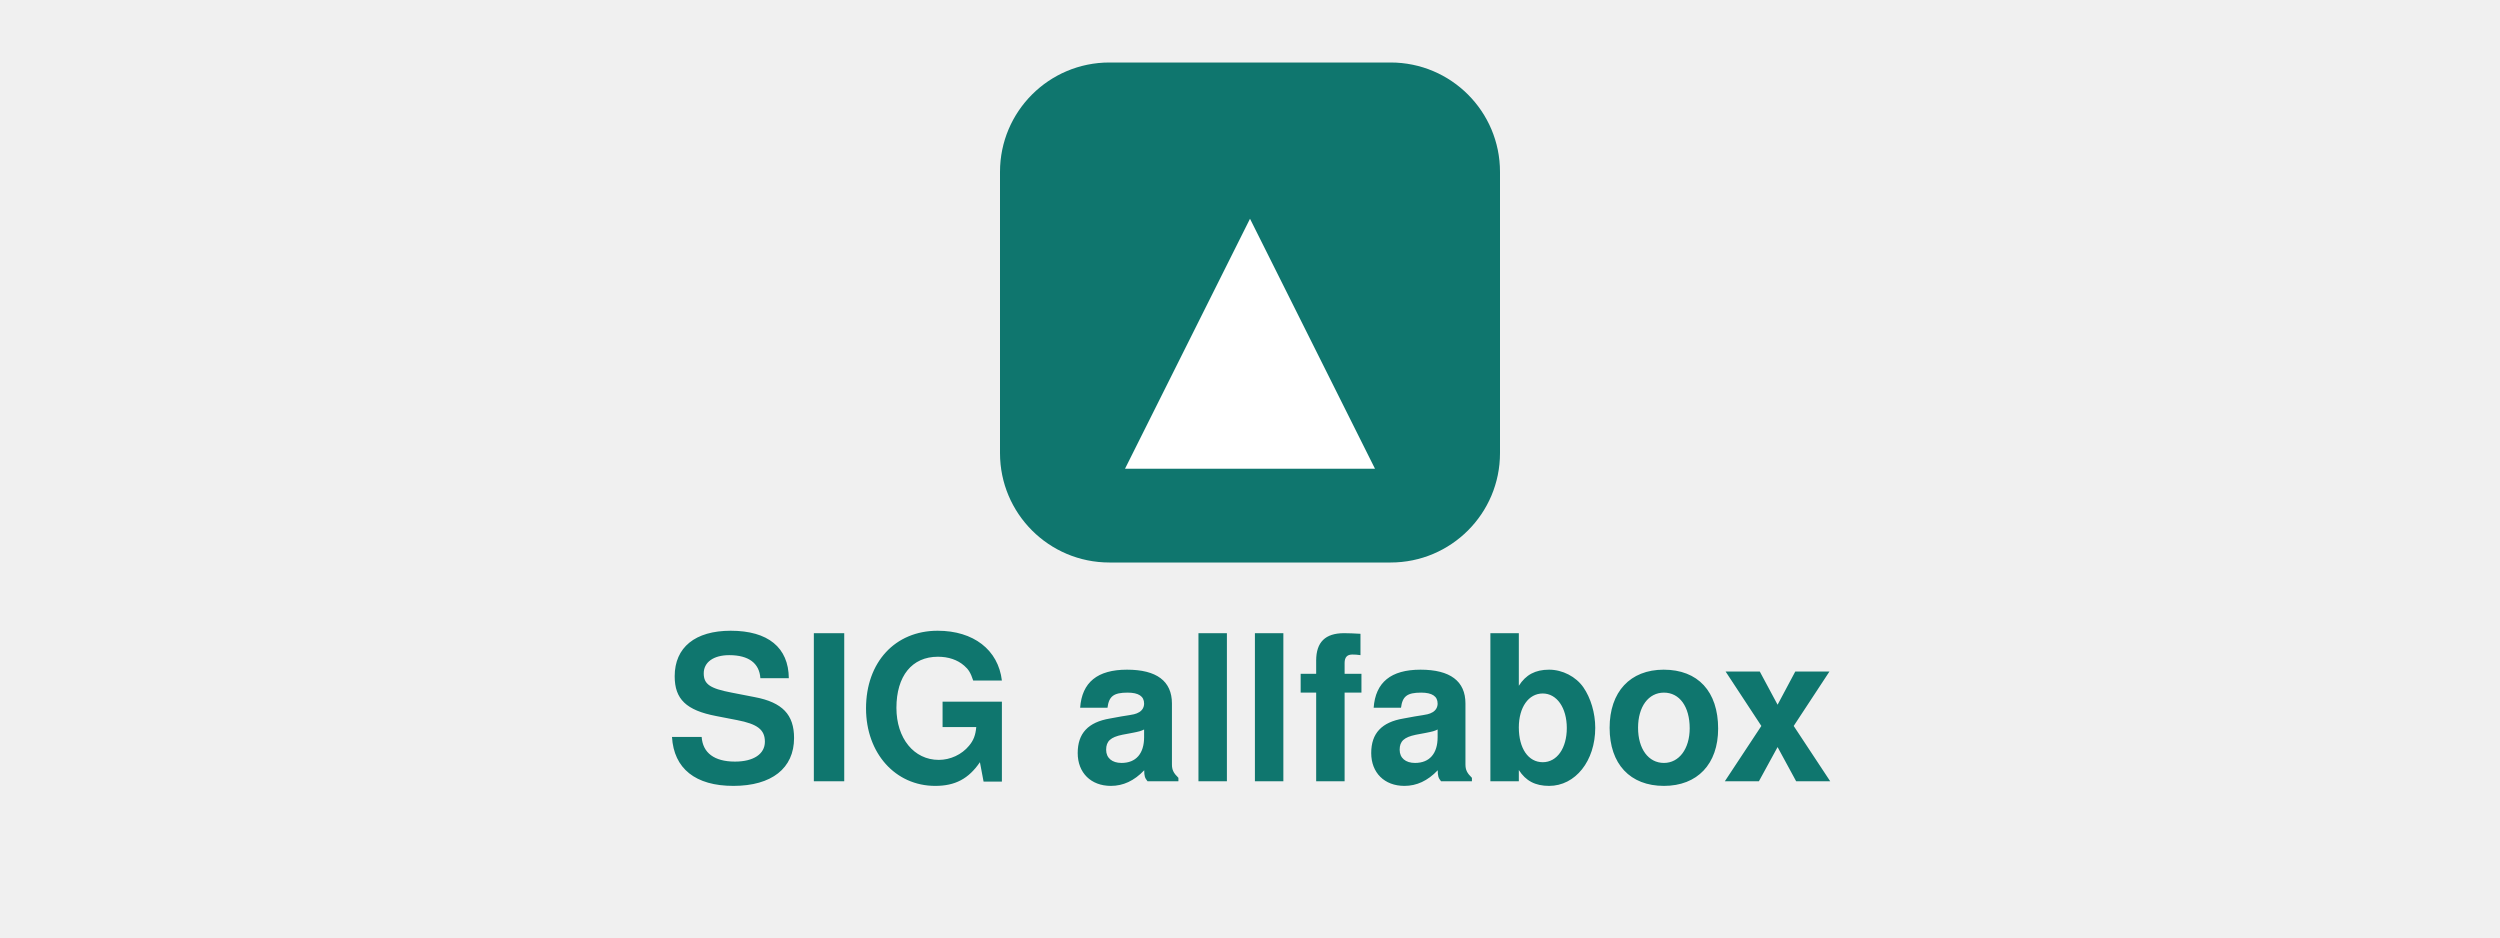
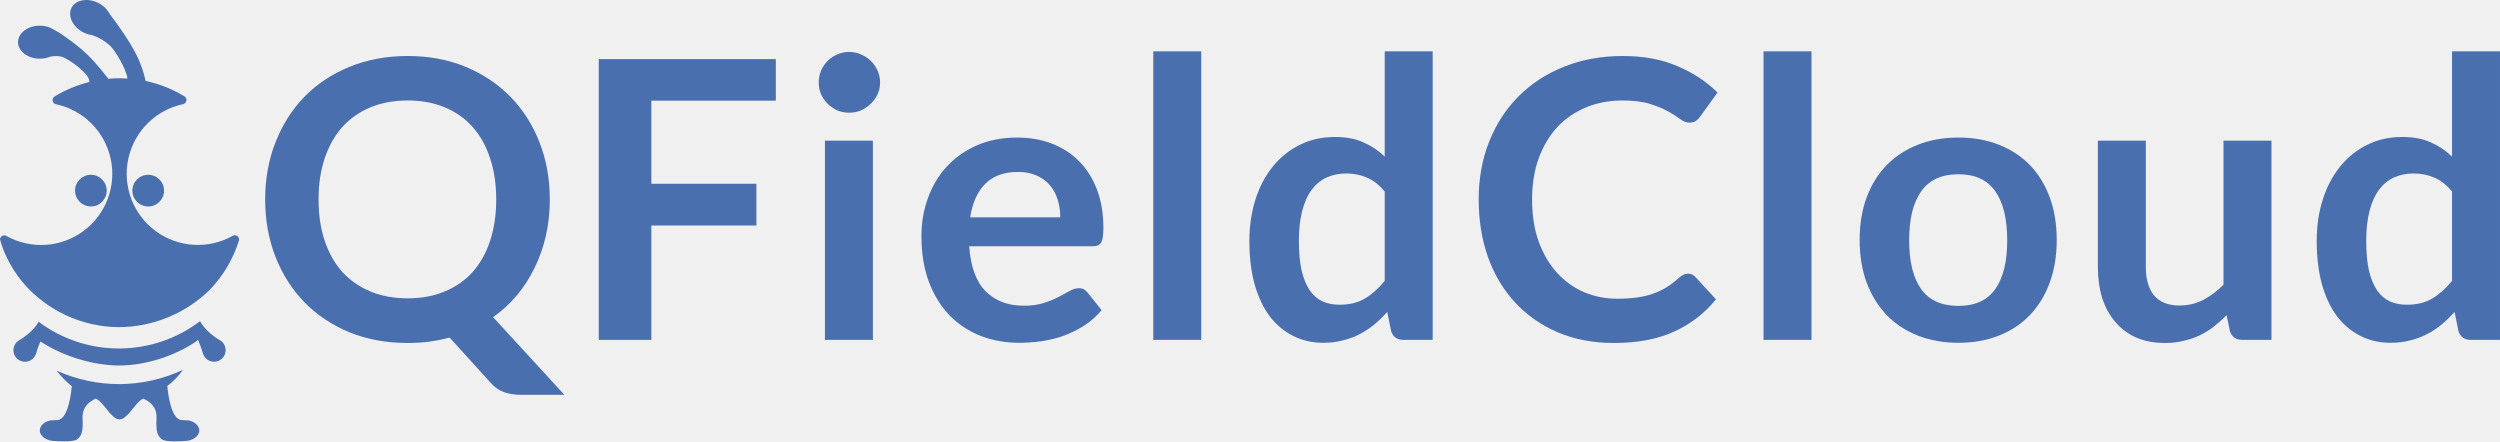
- <svg xmlns="http://www.w3.org/2000/svg" viewBox="0 0 320 120" width="320" height="120">
-   <rect x="128" y="8" width="64" height="64" rx="14" fill="#0f766e" />
-   <path d="M144 60 L160 28 L176 60 Z" fill="#ffffff" />
-   <text x="160" y="100" text-anchor="middle" font-family="Helvetica,Arial,sans-serif" font-size="26" font-weight="600" fill="#0f766e">SIG allfabox</text>
+ <svg xmlns="http://www.w3.org/2000/svg" viewBox="0 0 1881.6 332.2" width="1881.6" height="332.2" role="img" aria-label="QFieldCloud">
+   <g fill="#4a6fae">
+     <path d="m 413.81,150.146 q 0,14.175 -2.923,27.181 -2.923,12.86 -8.476,24.112 -5.407,11.252 -13.298,20.751 -7.891,9.353 -17.975,16.513 l 53.632,58.454 h -32.442 q -7.015,0 -12.714,-1.9 -5.553,-1.9 -10.23,-7.015 l -30.981,-34.196 q -7.453,2.046 -15.344,3.069 -7.745,1.023 -16.221,1.023 -23.966,0 -43.841,-8.037 -19.728,-8.184 -33.904,-22.651 -14.029,-14.467 -21.774,-34.196 -7.745,-19.875 -7.745,-43.11 0,-23.236 7.745,-42.964 7.745,-19.875 21.774,-34.342 14.175,-14.467 33.904,-22.505 19.875,-8.184 43.841,-8.184 23.966,0 43.695,8.184 19.728,8.184 33.757,22.651 14.029,14.321 21.774,34.196 7.745,19.728 7.745,42.964 z m -40.334,0 q 0,-17.39 -4.676,-31.127 -4.53,-13.883 -13.152,-23.528 -8.622,-9.645 -21.044,-14.76 -12.275,-5.115 -27.766,-5.115 -15.49,0 -27.912,5.115 -12.422,5.115 -21.19,14.76 -8.622,9.645 -13.298,23.528 -4.676,13.737 -4.676,31.127 0,17.39 4.676,31.273 4.676,13.737 13.298,23.382 8.768,9.499 21.19,14.614 12.422,5.115 27.912,5.115 15.49,0 27.766,-5.115 12.422,-5.115 21.044,-14.614 8.622,-9.645 13.152,-23.382 4.676,-13.883 4.676,-31.273 z" />
+     <path d="m 583.912,44.49 v 31.273 h -93.673 v 62.546 h 79.06 v 31.419 h -79.06 v 86.074 H 450.636 V 44.49 Z" />
+     <path d="M 656.98,105.867 V 255.803 H 620.884 V 105.867 Z m 5.407,-43.695 q 0,4.676 -1.9,8.768 -1.9,4.092 -5.115,7.161 -3.069,3.069 -7.307,4.969 -4.238,1.754 -9.06,1.754 -4.676,0 -8.914,-1.754 -4.092,-1.9 -7.161,-4.969 -3.069,-3.069 -4.969,-7.161 -1.754,-4.092 -1.754,-8.768 0,-4.822 1.754,-9.06 1.9,-4.238 4.969,-7.307 3.069,-3.069 7.161,-4.822 4.238,-1.9 8.914,-1.9 4.822,0 9.06,1.9 4.238,1.754 7.307,4.822 3.215,3.069 5.115,7.307 1.9,4.238 1.9,9.06 z" />
+     <path d="m 765.559,103.529 q 14.175,0 26.012,4.53 11.983,4.53 20.605,13.298 8.622,8.622 13.445,21.336 4.822,12.568 4.822,28.789 0,4.092 -0.438,6.868 -0.292,2.63 -1.315,4.238 -0.877,1.461 -2.484,2.192 -1.607,0.585 -4.092,0.585 H 729.463 q 1.607,23.09 12.422,33.904 10.814,10.814 28.643,10.814 8.768,0 15.052,-2.046 6.43,-2.046 11.106,-4.53 4.822,-2.484 8.33,-4.53 3.653,-2.046 7.015,-2.046 2.192,0 3.8,0.877 1.607,0.877 2.777,2.484 l 10.522,13.152 q -5.992,7.015 -13.445,11.837 -7.453,4.676 -15.637,7.599 -8.037,2.777 -16.513,3.946 -8.33,1.169 -16.221,1.169 -15.637,0 -29.081,-5.115 -13.445,-5.261 -23.382,-15.344 -9.937,-10.23 -15.637,-25.135 -5.699,-15.052 -5.699,-34.78 0,-15.344 4.969,-28.789 4.969,-13.591 14.175,-23.528 9.353,-10.083 22.651,-15.929 13.445,-5.845 30.25,-5.845 z m 0.731,25.866 q -15.783,0 -24.697,8.914 -8.914,8.914 -11.399,25.282 h 67.807 q 0,-7.015 -1.9,-13.152 -1.9,-6.284 -5.845,-10.96 -3.946,-4.676 -9.937,-7.307 -5.992,-2.777 -14.029,-2.777 z" />
+     <path d="M 904.095,38.644 V 255.803 H 868 V 38.644 Z" />
+     <path d="m 1056.223,255.803 q -7.014,0 -9.207,-6.576 l -2.923,-14.467 q -4.676,5.261 -9.791,9.499 -5.115,4.238 -11.106,7.307 -5.846,3.069 -12.714,4.676 -6.722,1.754 -14.614,1.754 -12.275,0 -22.505,-5.115 -10.23,-5.115 -17.682,-14.76 -7.307,-9.791 -11.399,-24.112 -3.946,-14.321 -3.946,-32.735 0,-16.66 4.53,-30.981 4.53,-14.321 13.006,-24.843 8.476,-10.522 20.313,-16.367 11.837,-5.992 26.597,-5.992 12.568,0 21.482,4.092 8.914,3.946 15.929,10.668 V 38.644 h 36.096 V 255.803 Z m -48.079,-26.451 q 11.252,0 19.144,-4.676 7.891,-4.676 14.906,-13.298 v -67.223 q -6.138,-7.453 -13.445,-10.522 -7.161,-3.069 -15.49,-3.069 -8.184,0 -14.906,3.069 -6.576,3.069 -11.252,9.353 -4.53,6.138 -7.015,15.783 -2.484,9.499 -2.484,22.505 0,13.152 2.046,22.359 2.192,9.06 6.138,14.906 3.946,5.699 9.645,8.33 5.699,2.484 12.714,2.484 z" />
+     <path d="m 1270.459,205.97 q 3.215,0 5.553,2.484 l 15.49,16.806 q -12.86,15.929 -31.712,24.405 -18.706,8.476 -45.01,8.476 -23.528,0 -42.38,-8.037 -18.705,-8.037 -32.004,-22.359 -13.298,-14.321 -20.459,-34.196 -7.014,-19.875 -7.014,-43.402 0,-23.82 7.891,-43.549 7.891,-19.875 22.213,-34.196 14.321,-14.321 34.196,-22.213 20.021,-8.037 44.133,-8.037 23.528,0 41.064,7.599 17.683,7.453 30.25,19.875 l -13.152,18.267 q -1.169,1.754 -3.069,3.069 -1.754,1.315 -4.969,1.315 -3.361,0 -6.868,-2.63 -3.507,-2.63 -8.914,-5.699 -5.407,-3.069 -13.737,-5.699 -8.184,-2.63 -20.898,-2.63 -14.906,0 -27.474,5.261 -12.422,5.115 -21.482,14.76 -8.914,9.645 -14.029,23.528 -4.969,13.737 -4.969,30.981 0,17.829 4.969,31.712 5.115,13.883 13.737,23.382 8.622,9.499 20.313,14.614 11.691,4.969 25.135,4.969 8.037,0 14.467,-0.877 6.576,-0.877 11.983,-2.777 5.553,-1.9 10.376,-4.822 4.969,-3.069 9.791,-7.453 1.461,-1.315 3.069,-2.046 1.607,-0.877 3.507,-0.877 z" />
+     <path d="M 1363.401,38.644 V 255.803 h -36.096 V 38.644 Z" />
+     <path d="m 1474.026,103.529 q 16.806,0 30.396,5.407 13.737,5.407 23.382,15.344 9.645,9.937 14.906,24.259 5.261,14.321 5.261,32.004 0,17.829 -5.261,32.15 -5.261,14.321 -14.906,24.405 -9.645,10.083 -23.382,15.49 -13.591,5.407 -30.396,5.407 -16.806,0 -30.543,-5.407 -13.737,-5.407 -23.528,-15.49 -9.645,-10.083 -15.052,-24.405 -5.261,-14.321 -5.261,-32.15 0,-17.682 5.261,-32.004 5.407,-14.321 15.052,-24.259 9.791,-9.937 23.528,-15.344 13.737,-5.407 30.543,-5.407 z m 0,126.7 q 18.705,0 27.62,-12.568 9.06,-12.568 9.06,-36.826 0,-24.259 -9.06,-36.972 -8.914,-12.714 -27.62,-12.714 -18.998,0 -28.058,12.86 -9.06,12.714 -9.06,36.826 0,24.112 9.06,36.826 9.06,12.568 28.058,12.568 z" />
+     <path d="m 1615.047,105.867 v 95.281 q 0,13.737 6.284,21.336 6.43,7.453 19.144,7.453 9.353,0 17.536,-4.092 8.184,-4.238 15.49,-11.545 V 105.867 h 36.096 v 149.936 h -22.067 q -7.015,0 -9.207,-6.576 l -2.484,-11.983 q -4.676,4.676 -9.645,8.622 -4.969,3.8 -10.668,6.576 -5.553,2.63 -12.129,4.092 -6.43,1.607 -13.883,1.607 -12.275,0 -21.774,-4.092 -9.353,-4.238 -15.783,-11.837 -6.43,-7.599 -9.791,-17.975 -3.215,-10.522 -3.215,-23.09 v -95.281 z" />
+     <path d="m 1859.533,255.803 q -7.014,0 -9.207,-6.576 l -2.923,-14.467 q -4.676,5.261 -9.791,9.499 -5.115,4.238 -11.106,7.307 -5.845,3.069 -12.714,4.676 -6.722,1.754 -14.614,1.754 -12.275,0 -22.505,-5.115 -10.229,-5.115 -17.683,-14.76 -7.307,-9.791 -11.399,-24.112 -3.946,-14.321 -3.946,-32.735 0,-16.66 4.53,-30.981 4.53,-14.321 13.006,-24.843 8.476,-10.522 20.313,-16.367 11.837,-5.992 26.597,-5.992 12.568,0 21.482,4.092 8.914,3.946 15.929,10.668 V 38.644 h 36.096 V 255.803 Z m -48.079,-26.451 q 11.252,0 19.144,-4.676 7.891,-4.676 14.906,-13.298 v -67.223 q -6.138,-7.453 -13.444,-10.522 -7.161,-3.069 -15.49,-3.069 -8.184,0 -14.906,3.069 -6.576,3.069 -11.252,9.353 -4.53,6.138 -7.014,15.783 -2.484,9.499 -2.484,22.505 0,13.152 2.046,22.359 2.192,9.06 6.138,14.906 3.946,5.699 9.645,8.33 5.699,2.484 12.714,2.484 z" />
+   </g>
+   <g fill="#4a6fae" transform="translate(-199.36,-53.26379)">
+     <path transform="translate(-11.68,-52.69)" d="m 291.36,249.43 a 11.92,11.92 0 1 0 -11.91,11.91 11.92,11.92 0 0 0 11.91,-11.91 z" />
+     <path transform="translate(-11.68,-52.69)" d="m 310.67,249.43 a 11.92,11.92 0 1 0 11.92,-11.92 11.92,11.92 0 0 0 -11.92,11.92 z" />
+     <path transform="translate(-11.68,-52.69)" d="m 213.49,293.66 a 94.53,94.53 0 0 0 14.4,24.52 95.82,95.82 0 0 0 72.67,34 98.34,98.34 0 0 0 68.63,-28.38 94.44,94.44 0 0 0 21.65,-36.62 3.2,3.2 0 0 0 -4.62,-3.75 53.57,53.57 0 1 1 -37.37,-99.1 3.2,3.2 0 0 0 1,-5.86 93.5,93.5 0 0 0 -29.22,-11.58 c -3,-13.37 -7.53,-21.21 -11.6,-28.12 a 270.52,270.52 0 0 0 -15.44,-22.3 19.34,19.34 0 0 0 -8.47,-8.23 c -8,-4.12 -17.1,-2.52 -20.23,3.58 -3.13,6.1 0.85,14.39 8.89,18.52 0.47,0.24 0.94,0.46 1.42,0.66 v 0 a 20.41,20.41 0 0 0 5.52,1.48 37.81,37.81 0 0 1 13,7.71 c 4.28,3.96 12.28,17.71 13.28,24.86 -2,-0.12 -4,-0.19 -6,-0.19 q -4.23,0 -8.41,0.38 c -8,-10.49 -14.87,-17.78 -21.31,-23.15 -7,-5.81 -16.45,-12.32 -19.9,-14 v 0 a 19.68,19.68 0 0 0 -10.4,-2.83 c -9,0 -16.36,5.56 -16.36,12.42 0,6.86 7.38,12.43 16.38,12.43 a 22,22 0 0 0 3.94,-0.37 v 0 H 245 a 19,19 0 0 0 3.8,-1.11 18.56,18.56 0 0 1 8.56,0 c 5.64,1.55 22.23,13.7 20.8,19.08 a 93.75,93.75 0 0 0 -26,10.83 3.2,3.2 0 0 0 1,5.86 53.56,53.56 0 1 1 -37.36,99.1 3.2,3.2 0 0 0 -4.76,2.58 q 1.06,3.84 2.45,7.58 z" />
+     <path transform="translate(-11.68,-52.69)" d="m 353.21,422.41 c -0.92,-0.15 -5.66,-0.27 -5.66,-0.27 -7.7,-0.93 -10,-19.08 -10.58,-25.61 a 59.64,59.64 0 0 0 11.82,-12.24 113.56,113.56 0 0 1 -95.09,0.63 59.55,59.55 0 0 0 11.37,11.61 c -0.58,6.53 -2.89,24.68 -10.59,25.61 0,0 -4.74,0.12 -5.65,0.27 -4.55,1 -7.83,4 -7.83,7.53 0,4.39 5.11,7.95 11.42,7.95 0,0 13.77,1.17 16.76,-1.35 2.99,-2.52 4.55,-4.73 4,-15.87 -0.55,-11.14 9.5,-14.18 9.82,-14.67 5.68,1.83 11.73,15.63 18,15.63 6.27,0 12.33,-13.8 18,-15.63 0.33,0.5 10.43,3.54 9.85,14.68 -0.58,11.14 1,13.35 4,15.87 3,2.52 16.77,1.35 16.77,1.35 6.3,0 11.41,-3.56 11.41,-7.95 -0.03,-3.52 -3.28,-6.5 -7.82,-7.54 z" />
+     <path transform="translate(-11.68,-52.69)" d="m 376.8,362.16 v 0 h -0.05 a 3.65,3.65 0 0 0 -0.54,-0.32 c -8.18,-5 -12.43,-10.24 -14.63,-14.15 a 100.89,100.89 0 0 1 -121.43,0.47 c -2.27,3.86 -6.5,8.9 -14.36,13.68 a 5.09,5.09 0 0 0 -0.54,0.32 h -0.05 v 0 a 8.71,8.71 0 1 0 13.08,9.6 c 0.76,-2.33 1.71,-5.55 3.08,-8.78 l 2.33,1.35 c 15.94,10 38.13,16.71 56.87,16.71 19.93,0 41.66,-7 58.09,-18.08 l 1.43,-1.23 a 88,88 0 0 1 3.65,10 8.71,8.71 0 1 0 13.07,-9.6 z" />
+   </g>
</svg>
